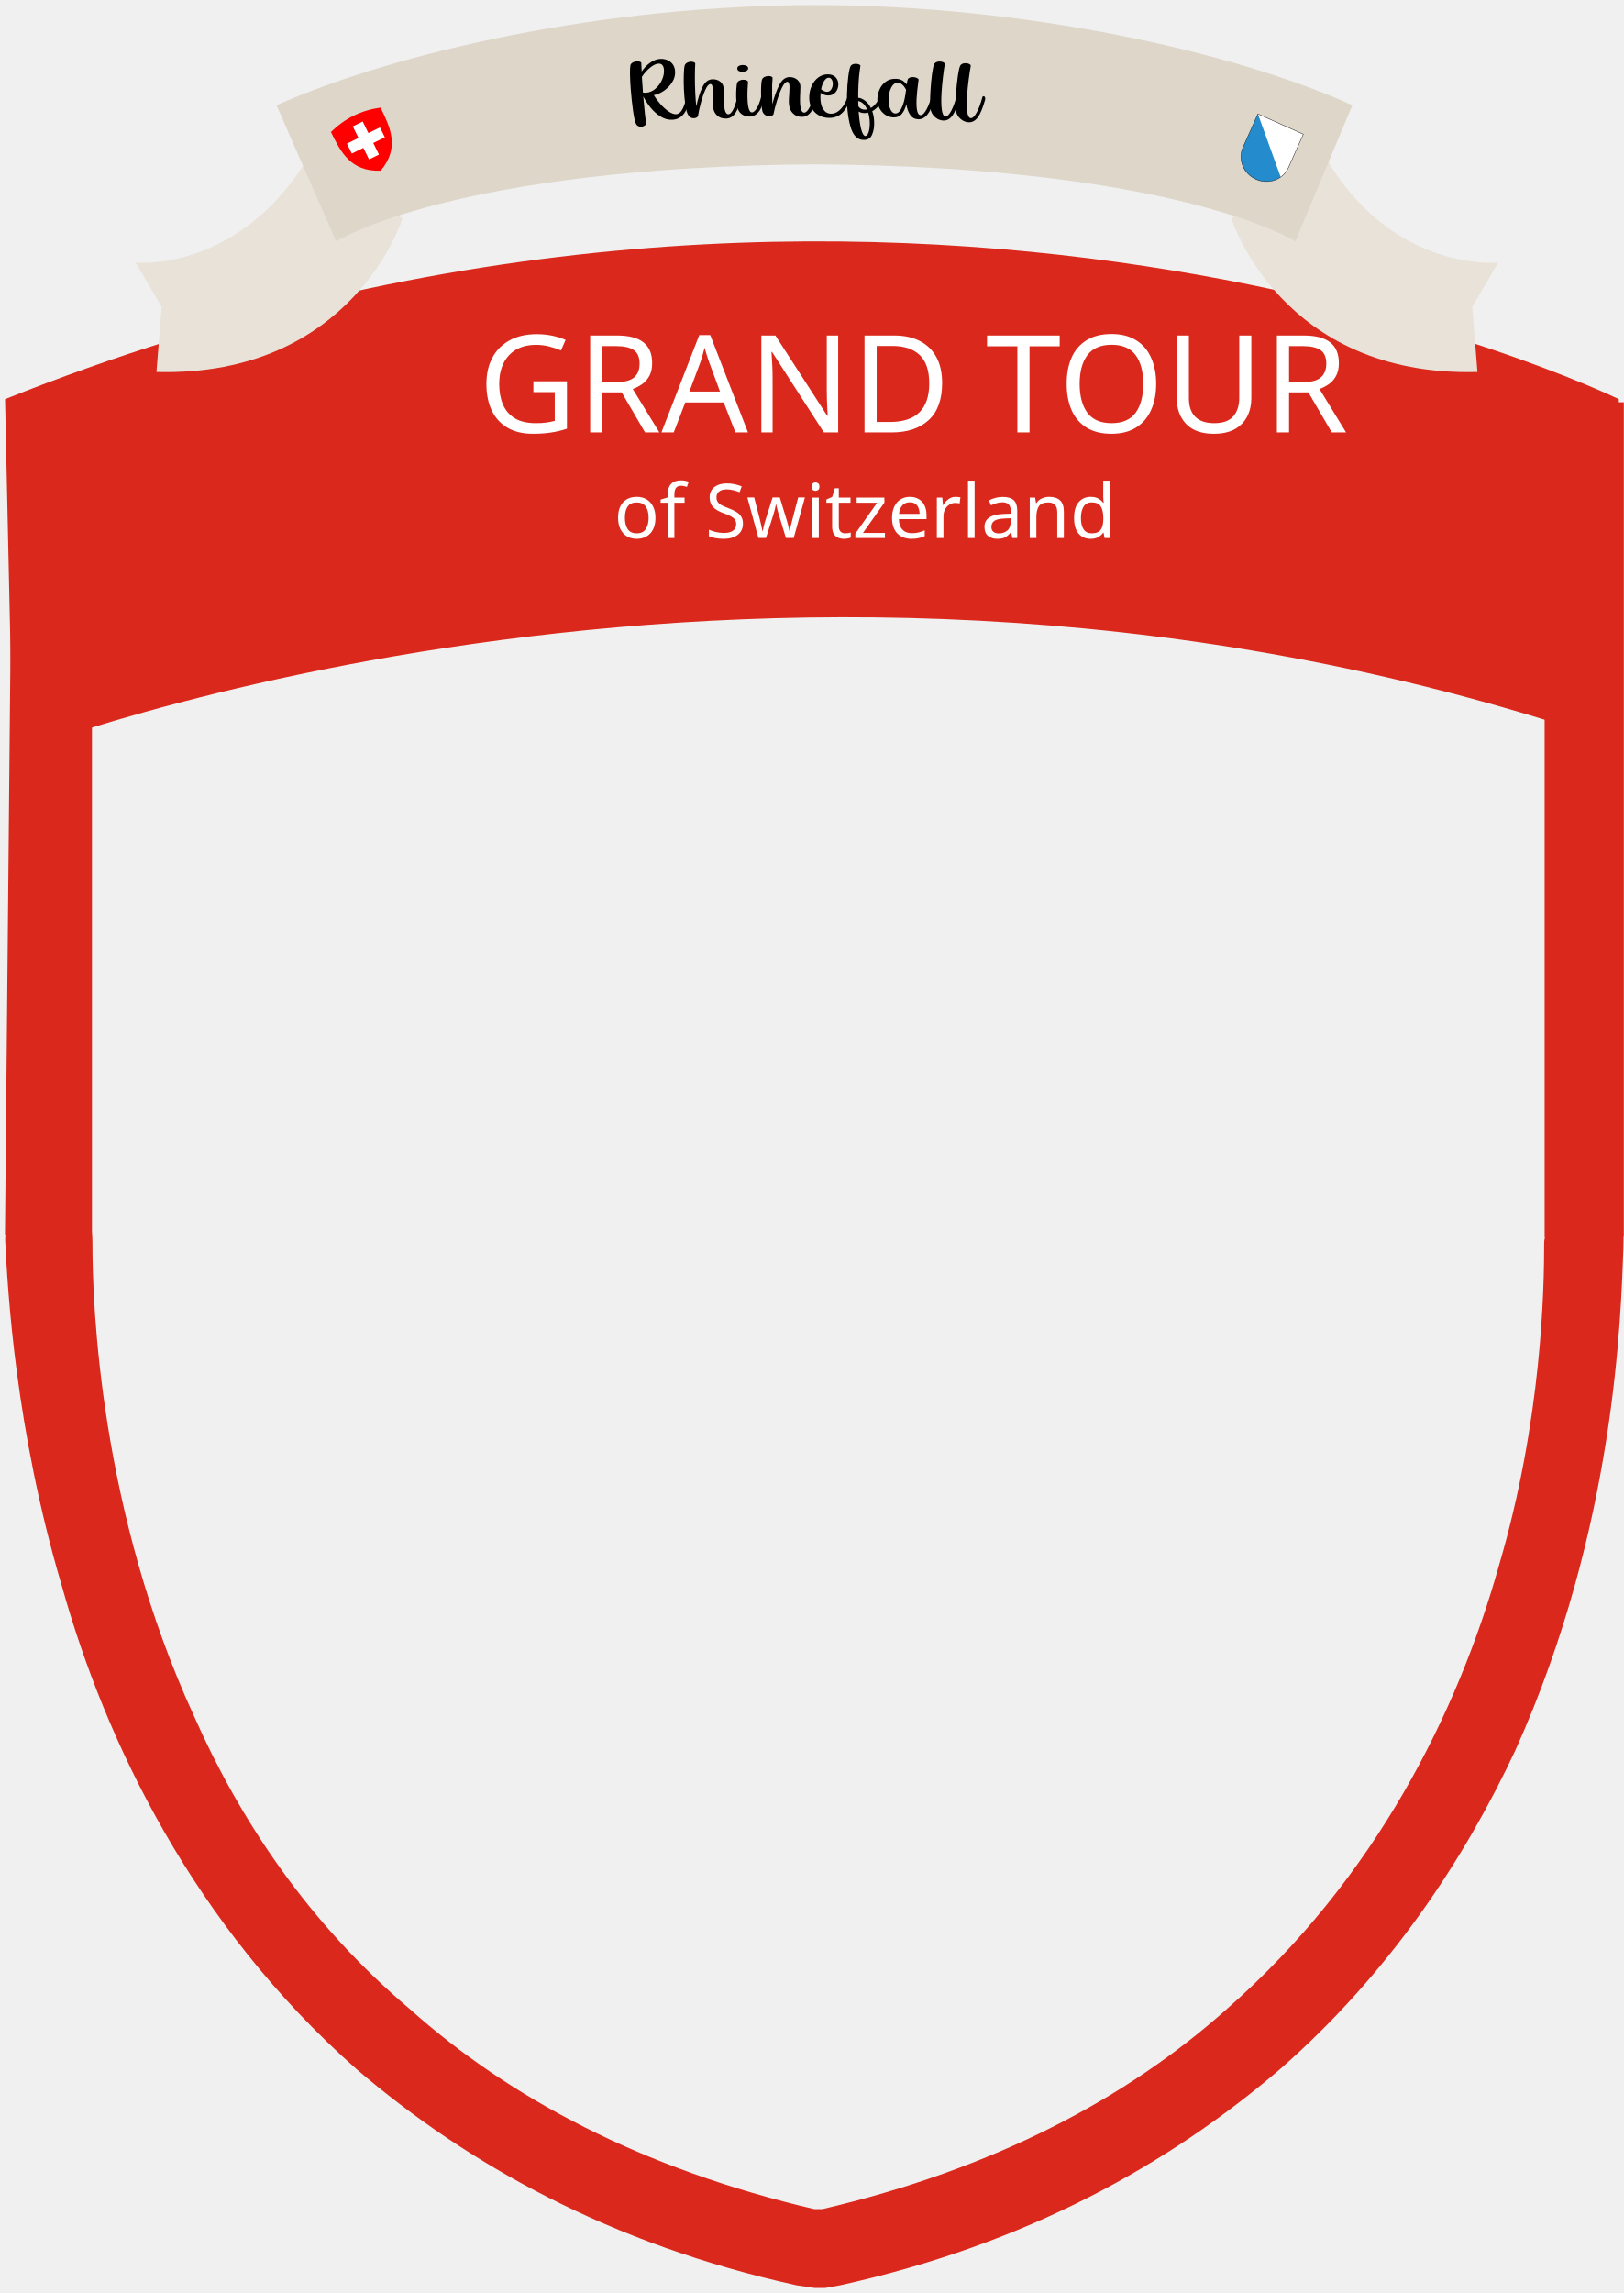
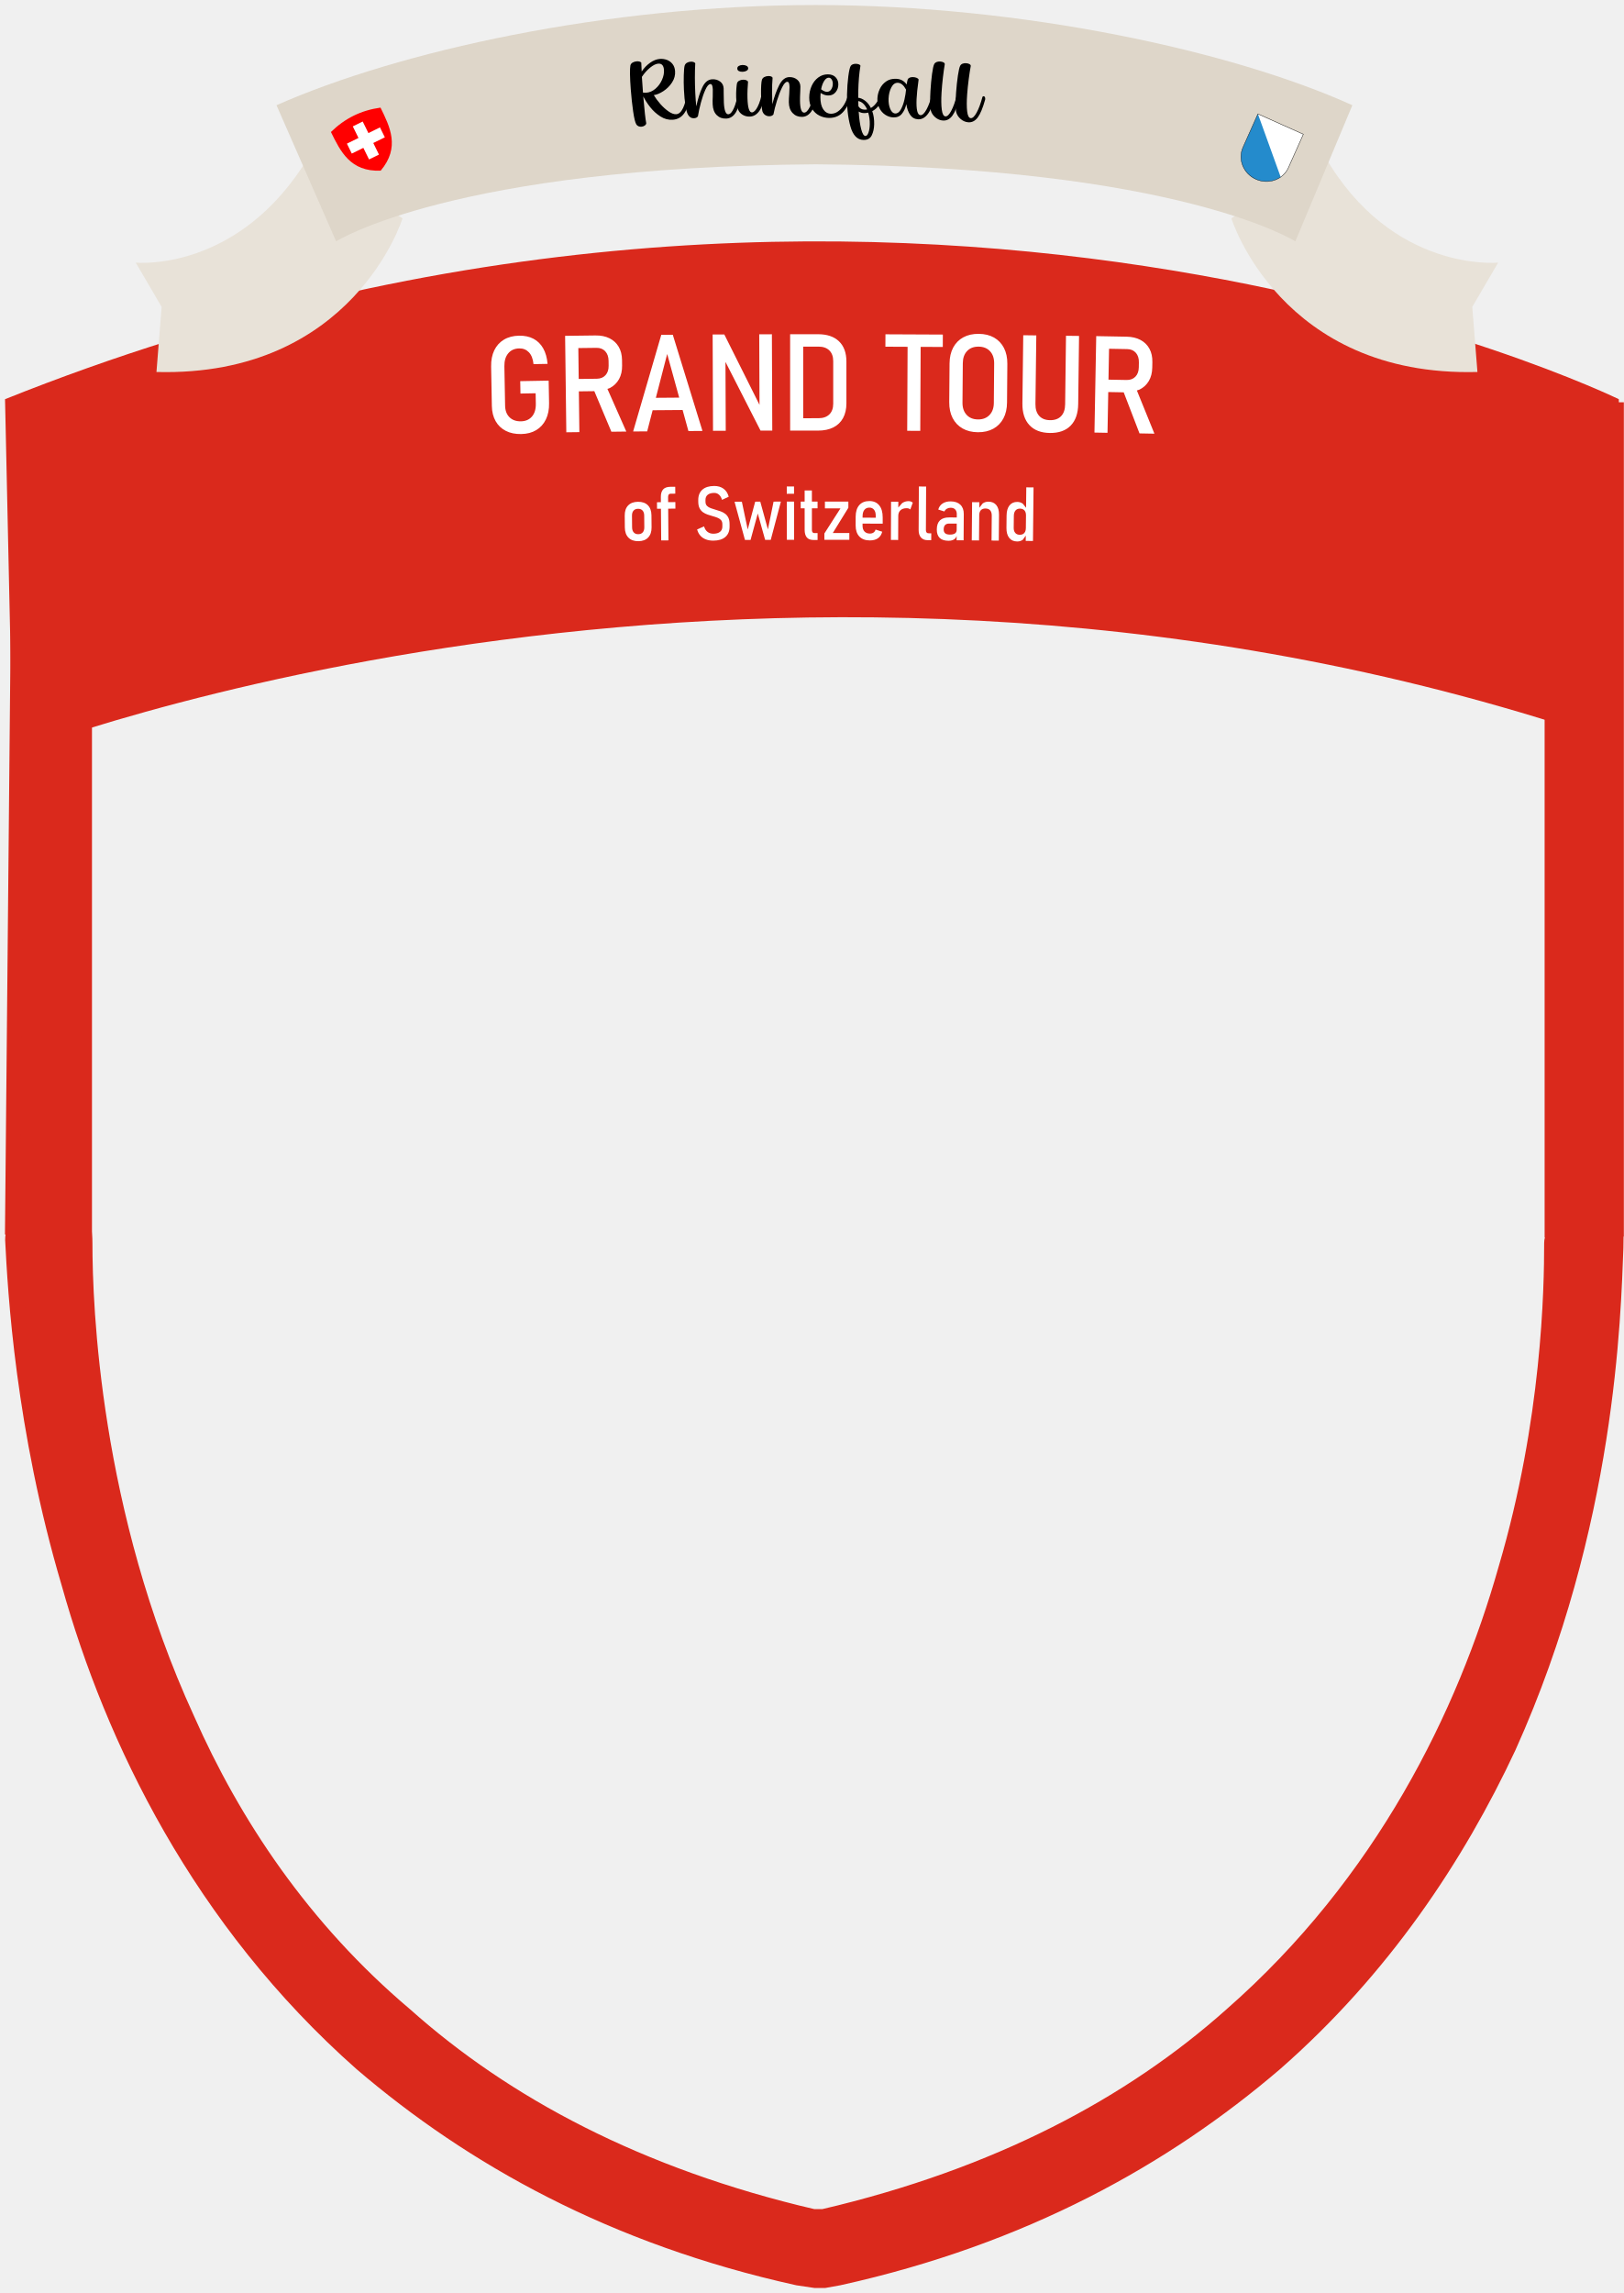
<svg xmlns="http://www.w3.org/2000/svg" width="323" height="456" overflow="hidden">
  <defs>
    <clipPath id="clip0">
      <path d="M313.372 170.412 323.301 165.531 328.708 176.528 318.779 181.409Z" fill-rule="evenodd" clip-rule="evenodd" />
    </clipPath>
    <clipPath id="clip1">
      <path d="M313.372 170.412 323.301 165.531 328.708 176.528 318.779 181.409Z" fill-rule="evenodd" clip-rule="evenodd" />
    </clipPath>
    <clipPath id="clip2">
      <path d="M313.372 170.412 323.301 165.531 328.708 176.528 318.779 181.409Z" fill-rule="evenodd" clip-rule="evenodd" />
    </clipPath>
    <clipPath id="clip3">
      <path d="M498.191 167.604 507.301 171.679 502.364 182.719 493.253 178.645Z" fill-rule="evenodd" clip-rule="evenodd" />
    </clipPath>
    <clipPath id="clip4">
      <path d="M498.191 167.604 507.301 171.679 502.364 182.719 493.253 178.645Z" fill-rule="evenodd" clip-rule="evenodd" />
    </clipPath>
    <clipPath id="clip5">
      <path d="M498.191 167.604 507.301 171.679 502.364 182.719 493.253 178.645Z" fill-rule="evenodd" clip-rule="evenodd" />
    </clipPath>
  </defs>
  <g transform="translate(-248 -145)">
    <path d="M250.543 295C250.543 295 403.327 235.053 570 292.968L570 224.385C570 224.385 425.447 153.769 249 224.385L250.543 295Z" fill="#DA291C" fill-rule="evenodd" />
    <path d="M275 197.229C275 197.229 295.608 199.3 309.519 176L328.067 188.427C328.067 188.427 318.278 220.011 279.122 218.975L280.152 206.031ZM546 197.229C546 197.229 524.876 199.3 511.481 176L492.933 188.427C492.933 188.427 502.722 220.011 541.878 218.975L540.848 206.031Z" fill="#E8E2D8" fill-rule="evenodd" />
    <path d="M303 165.924 314.86 193C314.86 193 338.065 178.185 410.258 177.674 482.451 178.185 505.655 193 505.655 193L517 165.924C493.28 155.196 451.511 146 410.258 146 368.489 146 327.236 155.196 303 165.924Z" fill="#DED6C9" fill-rule="evenodd" />
    <path d="M569.5 226.5 569.5 389.409 563.375 389.409 569.5 388.901C569.5 388.901 569.41 390.623 569.41 393.161 568.899 406.356 567.969 448.279 548.064 492.432 537.856 514.254 523.054 536.585 501.618 555.362 479.671 574.14 451.599 589.872 414.851 597.992L412.028 598.5 410.109 598.5 406.685 597.992C369.936 589.872 341.865 574.14 319.918 555.362 287.763 526.942 270.41 490.909 261.733 459.952 252.546 428.994 251.034 401.715 250.524 391.565 250.524 389.027 252.035 388.901 252.035 388.901L258.16 389.409 250.5 389.076 252.035 226.5 264.795 226.5 264.795 389.916C264.795 390.424 264.886 390.84 264.886 392.363 264.886 404.543 266.326 445.742 285.211 486.849 294.398 507.657 308.179 528.465 328.594 545.72 348.5 563.482 375.04 577.692 409.747 585.812L408.216 588.511 408.216 585.812 413.32 585.812 411.517 587.714 411.789 585.812C446.495 577.692 473.036 563.482 492.941 545.72 523.054 519.33 539.387 485.834 547.553 456.907 556.23 427.471 556.65 401.298 556.65 392.163 556.65 391.148 557.251 390.931 556.74 390.424L556.74 226.5 569.5 226.5Z" stroke="#DA291C" stroke-width="3" stroke-miterlimit="8" fill="#DA291C" fill-rule="evenodd" />
-     <text fill="#FFFFFF" font-family="Bahnschrift SemiCondensed,Bahnschrift SemiCondensed_MSFontService,sans-serif" font-weight="400" font-stretch="semi-condensed" font-size="27" transform="translate(343.112 231)">GRAND TOUR</text>
-     <text fill="#FFFFFF" font-family="Bahnschrift SemiCondensed,Bahnschrift SemiCondensed_MSFontService,sans-serif" font-weight="400" font-stretch="semi-condensed" font-size="15" transform="translate(359.612 252)" />
-     <text fill="#FFFFFF" font-family="Bahnschrift SemiCondensed,Bahnschrift SemiCondensed_MSFontService,sans-serif" font-weight="400" font-stretch="semi-condensed" font-size="15" transform="translate(370.112 252)">of Switzerland</text>
    <path d="M378.927 157.657C378.46 157.692 377.921 157.958 377.311 158.455 376.701 158.953 376.156 159.562 375.678 160.285L375.885 163.279 375.895 163.412C376.152 163.443 376.368 163.452 376.545 163.439 377.215 163.388 377.829 163.119 378.39 162.632 378.95 162.145 379.382 161.557 379.685 160.867 379.988 160.177 380.116 159.516 380.068 158.885 380.002 158.013 379.622 157.604 378.927 157.657ZM379.256 156.717C379.724 156.682 380.179 156.742 380.623 156.899 381.067 157.056 381.443 157.323 381.751 157.7 382.059 158.077 382.235 158.556 382.279 159.137 382.339 159.932 382.142 160.681 381.687 161.382 381.232 162.084 380.659 162.661 379.969 163.113 379.28 163.565 378.639 163.833 378.049 163.916 378.384 164.487 378.819 165.077 379.354 165.684 379.889 166.292 380.442 166.79 381.011 167.178 381.58 167.567 382.08 167.745 382.509 167.713 383.052 167.672 383.507 167.259 383.873 166.476 384.239 165.692 384.477 164.769 384.587 163.706 384.621 163.64 384.675 163.604 384.751 163.599 384.852 163.591 384.95 163.634 385.046 163.729 385.143 163.823 385.196 163.94 385.206 164.079 384.863 167.09 383.744 168.667 381.849 168.811 380.978 168.877 380.151 168.66 379.37 168.16 378.589 167.66 377.911 167.045 377.335 166.314 376.758 165.582 376.298 164.868 375.953 164.17 376.192 166.997 376.391 168.78 376.548 169.517 376.524 169.697 376.418 169.851 376.231 169.979 376.044 170.108 375.83 170.181 375.59 170.199 375.375 170.216 375.176 170.183 374.992 170.102 374.808 170.021 374.665 169.895 374.563 169.725 374.346 169.373 374.139 168.521 373.941 167.171 373.744 165.82 373.583 164.324 373.458 162.682 373.375 161.583 373.327 160.612 373.314 159.768 373.301 158.924 373.326 158.341 373.391 158.019 373.448 157.773 373.596 157.581 373.833 157.442 374.07 157.304 374.34 157.223 374.644 157.2 374.858 157.184 375.05 157.201 375.219 157.251 375.388 157.302 375.501 157.37 375.558 157.454L375.635 159.221C376.115 158.511 376.677 157.929 377.322 157.473 377.967 157.018 378.612 156.766 379.256 156.717Z" fill-rule="evenodd" />
    <text fill="#000000" fill-opacity="0" font-family="Arial,Arial_MSFontService,sans-serif" font-size="13.496" x="373.31" y="168.516">R</text>
    <path d="M385.404 157.265C385.606 157.255 385.788 157.277 385.949 157.333 386.11 157.388 386.225 157.472 386.294 157.582 386.194 159.414 386.196 161.404 386.301 163.555 386.349 164.529 386.416 165.395 386.504 166.151 386.812 164.665 387.21 163.406 387.698 162.374 388.187 161.342 388.842 160.806 389.665 160.766 390.272 160.736 390.796 160.885 391.237 161.212 391.678 161.539 391.912 161.994 391.941 162.576L391.948 163.507C391.968 164.686 391.98 165.313 391.983 165.389 392.061 166.97 392.359 167.748 392.877 167.723 393.257 167.704 393.624 167.3 393.978 166.509 394.333 165.718 394.622 164.626 394.845 163.233 394.893 163.167 394.955 163.132 395.031 163.128 395.119 163.124 395.21 163.17 395.304 163.267 395.397 163.364 395.447 163.482 395.454 163.621 395.208 165.333 394.844 166.577 394.362 167.356 393.88 168.134 393.254 168.542 392.482 168.579 391.71 168.617 391.074 168.391 390.575 167.902 390.075 167.413 389.803 166.707 389.758 165.783 389.735 165.315 389.74 164.776 389.774 164.165 389.791 163.48 389.794 163.01 389.781 162.757 389.764 162.416 389.72 162.155 389.648 161.974 389.576 161.794 389.457 161.708 389.293 161.716 388.976 161.731 388.652 162.099 388.319 162.819 387.987 163.539 387.687 164.401 387.419 165.403 387.151 166.405 386.954 167.309 386.828 168.114 386.676 168.362 386.409 168.496 386.03 168.514 385.536 168.538 385.145 168.304 384.854 167.811 384.646 167.453 384.473 166.834 384.335 165.953 384.197 165.072 384.098 164.024 384.039 162.81 383.993 161.874 383.984 160.917 384.013 159.939 384.041 158.961 384.099 158.33 384.186 158.047 384.263 157.802 384.416 157.614 384.644 157.482 384.872 157.351 385.125 157.278 385.404 157.265Z" fill-rule="evenodd" />
    <text fill="#000000" fill-opacity="0" font-family="Arial,Arial_MSFontService,sans-serif" font-size="11.321" x="383.996" y="167.168">h</text>
    <path d="M395.807 160.85C396.06 160.842 396.283 160.88 396.476 160.962 396.668 161.045 396.773 161.156 396.79 161.295 396.752 161.702 396.72 162.206 396.694 162.809 396.668 163.412 396.663 163.985 396.68 164.53 396.738 166.429 397.032 167.37 397.564 167.354 397.944 167.343 398.328 166.957 398.717 166.198 399.106 165.438 399.407 164.415 399.621 163.129 399.656 163.026 399.731 162.973 399.845 162.97 399.933 162.967 400.02 163.015 400.106 163.114 400.191 163.213 400.23 163.351 400.223 163.528 399.944 165.184 399.546 166.369 399.029 167.081 398.512 167.794 397.887 168.162 397.152 168.184 396.62 168.2 396.138 168.079 395.706 167.82 395.273 167.56 394.968 167.199 394.789 166.736 394.582 166.184 394.463 165.389 394.431 164.351 394.414 163.782 394.425 163.227 394.466 162.687 394.507 162.147 394.549 161.775 394.594 161.571 394.663 161.341 394.812 161.165 395.043 161.044 395.274 160.923 395.529 160.858 395.807 160.85ZM395.68 157.926C395.984 157.917 396.248 157.969 396.474 158.083 396.699 158.196 396.815 158.361 396.821 158.576 396.827 158.778 396.722 158.943 396.504 159.07 396.286 159.197 396.025 159.265 395.721 159.275 395.43 159.284 395.181 159.237 394.975 159.136 394.77 159.034 394.663 158.87 394.656 158.642 394.649 158.414 394.745 158.24 394.944 158.12 395.144 158 395.389 157.935 395.68 157.926Z" fill-rule="evenodd" />
    <text fill="#000000" fill-opacity="0" font-family="Arial,Arial_MSFontService,sans-serif" font-size="10.26" x="394.423" y="166.903">i</text>
    <path d="M400.852 160.119C401.055 160.116 401.236 160.146 401.395 160.207 401.554 160.268 401.647 160.356 401.674 160.469 401.596 161.319 401.565 162.358 401.581 163.587L401.627 165.734C402.001 164.247 402.456 162.977 402.994 161.925 403.531 160.873 404.205 160.342 405.016 160.332 405.624 160.324 406.139 160.491 406.562 160.834 406.984 161.177 407.199 161.64 407.207 162.223L407.18 163.154C407.14 163.94 407.123 164.567 407.129 165.036 407.149 166.619 407.425 167.407 407.957 167.4 408.337 167.395 408.718 167.004 409.101 166.227 409.484 165.449 409.812 164.368 410.086 162.984 410.123 162.92 410.179 162.887 410.255 162.886 410.357 162.885 410.452 162.931 410.542 163.025 410.632 163.119 410.678 163.242 410.68 163.394 410.36 165.096 409.945 166.327 409.435 167.087 408.926 167.847 408.291 168.232 407.531 168.242 406.771 168.252 406.147 167.997 405.659 167.477 405.171 166.958 404.921 166.249 404.909 165.349 404.903 164.881 404.928 164.342 404.984 163.733 405.026 163.049 405.045 162.58 405.042 162.326 405.037 161.984 405.002 161.722 404.937 161.539 404.871 161.356 404.756 161.266 404.591 161.268 404.274 161.272 403.934 161.641 403.57 162.374 403.205 163.107 402.865 163.985 402.549 165.009 402.233 166.033 401.997 166.951 401.843 167.764 401.656 167.994 401.385 168.112 401.031 168.116 400.727 168.12 400.45 168.038 400.201 167.87 399.952 167.703 399.768 167.455 399.65 167.127 399.583 166.887 399.524 166.426 399.471 165.742 399.417 165.059 399.386 164.369 399.378 163.672 399.369 163.026 399.381 162.45 399.412 161.943 399.444 161.436 399.49 161.087 399.551 160.896 399.624 160.641 399.786 160.449 400.037 160.319 400.289 160.19 400.561 160.123 400.852 160.119Z" fill-rule="evenodd" />
    <text fill="#000000" fill-opacity="0" font-family="Arial,Arial_MSFontService,sans-serif" font-size="8.123" x="399.375" y="167.227">n</text>
    <path d="M412.843 160.451C412.514 160.449 412.212 160.663 411.937 161.092 411.662 161.521 411.459 162.077 411.328 162.76 411.77 163.092 412.155 163.259 412.484 163.261 412.839 163.263 413.122 163.103 413.333 162.782 413.544 162.46 413.65 162.09 413.653 161.672 413.655 161.33 413.581 161.042 413.43 160.806 413.28 160.571 413.084 160.453 412.843 160.451ZM412.676 159.785C413.335 159.789 413.847 159.982 414.212 160.365 414.577 160.747 414.758 161.223 414.754 161.793 414.751 162.376 414.574 162.884 414.223 163.319 413.872 163.754 413.411 163.976 412.841 163.985 412.334 164.02 411.797 163.852 411.229 163.482 411.202 163.836 411.187 164.108 411.186 164.298 411.18 165.362 411.371 166.18 411.76 166.753 412.149 167.325 412.667 167.613 413.313 167.617 414.098 167.622 414.823 167.215 415.486 166.395 416.15 165.576 416.619 164.464 416.894 163.06 416.945 163.022 417.002 163.004 417.065 163.004 417.179 163.005 417.277 163.05 417.359 163.139 417.44 163.228 417.481 163.342 417.48 163.481 417.167 164.924 416.638 166.114 415.891 167.053 415.144 167.993 414.15 168.458 412.909 168.451 412.225 168.447 411.58 168.291 410.974 167.983 410.368 167.675 409.88 167.216 409.51 166.606 409.14 165.996 408.957 165.26 408.962 164.399 408.967 163.563 409.127 162.794 409.442 162.093 409.756 161.392 410.197 160.831 410.763 160.41 411.329 159.989 411.967 159.781 412.676 159.785Z" fill-rule="evenodd" />
    <text fill="#000000" fill-opacity="0" font-family="Arial,Arial_MSFontService,sans-serif" font-size="8.666" x="408.962" y="167.368">e</text>
    <path d="M418.801 167.184C418.897 168.617 419.062 169.783 419.296 170.682 419.53 171.58 419.812 172.033 420.141 172.04 420.382 172.045 420.583 171.824 420.744 171.378 420.906 170.932 420.994 170.386 421.008 169.74 421.026 168.917 420.922 168.135 420.697 167.396 420.43 167.466 420.163 167.498 419.897 167.492 419.479 167.483 419.114 167.38 418.801 167.184ZM418.714 165.091 418.748 166.137C419.017 166.574 419.431 166.798 419.988 166.81 420.152 166.814 420.317 166.798 420.483 166.764 420.048 165.792 419.458 165.234 418.714 165.091ZM418.246 157.689C418.474 157.693 418.679 157.733 418.861 157.806 419.043 157.88 419.139 157.974 419.15 158.088 418.903 159.527 418.758 161.247 418.715 163.248 418.704 163.78 418.702 164.179 418.708 164.445 419.138 164.48 419.587 164.67 420.055 165.016 420.523 165.362 420.914 165.848 421.23 166.476 421.718 166.195 422.145 165.764 422.512 165.183 422.88 164.602 423.135 163.945 423.277 163.213 423.316 163.151 423.374 163.12 423.45 163.122 423.551 163.124 423.645 163.177 423.732 163.28 423.818 163.383 423.86 163.505 423.857 163.644 423.661 164.514 423.354 165.239 422.936 165.819 422.518 166.399 422.04 166.829 421.502 167.109 421.776 167.888 421.903 168.758 421.882 169.721 421.864 170.557 421.703 171.288 421.398 171.915 421.093 172.542 420.542 172.847 419.744 172.829 418.516 172.803 417.651 171.901 417.151 170.122 416.651 168.344 416.427 166.233 416.48 163.789 416.509 162.472 416.595 161.267 416.739 160.174 416.883 159.081 417.04 158.397 417.21 158.122 417.302 157.972 417.444 157.861 417.636 157.789 417.827 157.718 418.031 157.684 418.246 157.689Z" fill-rule="evenodd" />
    <text fill="#000000" fill-opacity="0" font-family="Arial,Arial_MSFontService,sans-serif" font-size="15.142" x="416.473" y="170.937">f</text>
    <path d="M426.607 161.464C426.063 161.442 425.626 161.747 425.295 162.38 424.965 163.013 424.783 163.754 424.748 164.602 424.716 165.387 424.824 166.072 425.073 166.659 425.321 167.246 425.654 167.548 426.072 167.566 426.515 167.584 426.891 167.311 427.199 166.746 427.507 166.182 427.743 165.53 427.907 164.788 428.07 164.047 428.176 163.392 428.225 162.824 427.754 161.942 427.214 161.489 426.607 161.464ZM429.62 160.333C429.885 160.344 430.121 160.391 430.327 160.476 430.533 160.56 430.664 160.673 430.722 160.815 430.488 162.504 430.352 163.805 430.315 164.716 430.229 166.817 430.49 167.88 431.097 167.904 431.477 167.92 431.879 167.537 432.304 166.756 432.729 165.975 433.102 164.931 433.421 163.626 433.449 163.564 433.514 163.535 433.615 163.539 433.716 163.543 433.806 163.594 433.884 163.692 433.963 163.791 433.999 163.916 433.993 164.068 433.595 165.725 433.118 166.922 432.562 167.66 432.006 168.398 431.367 168.752 430.645 168.723 429.962 168.695 429.429 168.403 429.046 167.849 428.663 167.294 428.407 166.584 428.277 165.716 428.093 166.507 427.794 167.151 427.381 167.648 426.967 168.144 426.4 168.378 425.679 168.348 425.122 168.325 424.593 168.152 424.093 167.827 423.593 167.502 423.199 167.055 422.912 166.485 422.625 165.916 422.495 165.283 422.524 164.587 422.549 163.967 422.701 163.349 422.98 162.733 423.259 162.116 423.676 161.611 424.231 161.215 424.786 160.819 425.462 160.638 426.259 160.67 427.145 160.707 427.84 161.084 428.343 161.802 428.427 161.285 428.498 160.952 428.555 160.802 428.638 160.628 428.776 160.504 428.969 160.43 429.162 160.355 429.379 160.323 429.62 160.333Z" fill-rule="evenodd" />
    <text fill="#000000" fill-opacity="0" font-family="Arial,Arial_MSFontService,sans-serif" font-size="8.393" x="422.52" y="167.675">a</text>
    <path d="M435.006 157.232C435.259 157.247 435.475 157.301 435.653 157.394 435.832 157.487 435.923 157.61 435.926 157.762 435.811 158.415 435.69 159.274 435.563 160.339 435.436 161.404 435.343 162.429 435.284 163.415 435.201 164.793 435.217 165.921 435.329 166.796 435.442 167.672 435.688 168.122 436.067 168.144 436.434 168.166 436.821 167.787 437.23 167.005 437.638 166.224 438 165.208 438.316 163.958 438.333 163.883 438.368 163.828 438.421 163.793 438.474 163.758 438.525 163.742 438.576 163.745 438.677 163.751 438.759 163.813 438.822 163.931 438.885 164.049 438.904 164.209 438.879 164.41 438.435 166.097 437.958 167.29 437.447 167.989 436.936 168.688 436.313 169.016 435.58 168.972 435.023 168.939 434.513 168.727 434.047 168.338 433.582 167.948 433.277 167.476 433.133 166.922 433.063 166.601 433.024 166.091 433.015 165.392 433.006 164.694 433.026 163.927 433.076 163.093 433.149 161.879 433.254 160.753 433.392 159.714 433.53 158.676 433.678 158.015 433.834 157.733 433.934 157.548 434.091 157.415 434.305 157.333 434.52 157.25 434.753 157.217 435.006 157.232Z" fill-rule="evenodd" />
    <text fill="#000000" fill-opacity="0" font-family="Arial,Arial_MSFontService,sans-serif" font-size="11.748" x="433.013" y="167.507">l</text>
    <path d="M440.183 157.57C440.436 157.588 440.65 157.645 440.828 157.741 441.005 157.836 441.094 157.96 441.096 158.113 440.972 158.764 440.839 159.621 440.698 160.684 440.557 161.747 440.45 162.771 440.378 163.756 440.277 165.133 440.277 166.261 440.378 167.138 440.479 168.015 440.719 168.468 441.098 168.496 441.464 168.522 441.857 168.148 442.275 167.372 442.694 166.596 443.07 165.585 443.402 164.34 443.42 164.265 443.456 164.21 443.509 164.176 443.563 164.142 443.615 164.127 443.665 164.13 443.766 164.138 443.847 164.201 443.909 164.32 443.97 164.438 443.987 164.598 443.959 164.8 443.493 166.48 443 167.666 442.479 168.359 441.959 169.051 441.332 169.37 440.599 169.316 440.044 169.276 439.536 169.058 439.076 168.662 438.616 168.266 438.317 167.79 438.18 167.234 438.115 166.912 438.082 166.402 438.082 165.703 438.083 165.004 438.113 164.238 438.175 163.405 438.263 162.192 438.384 161.067 438.536 160.03 438.688 158.994 438.844 158.335 439.004 158.055 439.107 157.872 439.265 157.741 439.481 157.661 439.696 157.582 439.93 157.551 440.183 157.57Z" fill-rule="evenodd" />
    <text fill="#000000" fill-opacity="0" font-family="Arial,Arial_MSFontService,sans-serif" font-size="11.758" x="438.082" y="167.852">l</text>
    <g clip-path="url(#clip0)">
      <g clip-path="url(#clip1)">
        <g clip-path="url(#clip2)">
          <path d="M318.353 168.005C319.997 167.196 321.778 166.668 323.688 166.402 325.58 170.248 327.617 174.309 323.727 178.936 317.688 179.19 315.717 175.098 313.826 171.251 315.203 169.9 316.709 168.813 318.353 168.005Z" fill="#FF0000" />
          <path d="M317.005 173.566 319.306 172.435 318.175 170.133 320.147 169.163 321.279 171.465 323.58 170.333 324.55 172.306 322.249 173.437 323.38 175.739 321.408 176.708 320.276 174.407 317.975 175.539Z" fill="#FFFFFF" />
        </g>
      </g>
    </g>
+     <path d="M351.235 211.757C352.342 211.736 353.299 211.939 354.107 212.363 354.915 212.788 355.559 213.422 356.041 214.266 356.522 215.11 356.814 216.142 356.915 217.362L354.121 217.413C354.013 216.369 353.707 215.584 353.2 215.057 352.694 214.53 352.054 214.273 351.281 214.288 350.35 214.305 349.619 214.632 349.09 215.27 348.561 215.909 348.307 216.768 348.327 217.849L348.47 225.679C348.488 226.654 348.779 227.42 349.343 227.977 349.907 228.534 350.668 228.803 351.626 228.786 352.549 228.769 353.277 228.452 353.811 227.836 354.344 227.219 354.601 226.362 354.581 225.264L354.543 223.207 351.525 223.263 351.479 220.798 357.134 220.694 357.216 225.176C357.239 226.415 357.028 227.491 356.583 228.405 356.139 229.318 355.501 230.027 354.671 230.53 353.841 231.033 352.841 231.295 351.672 231.316 350.495 231.338 349.471 231.126 348.602 230.68 347.732 230.235 347.059 229.59 346.582 228.746 346.105 227.902 345.855 226.896 345.834 225.727L345.69 217.897C345.668 216.65 345.876 215.571 346.317 214.662 346.757 213.753 347.397 213.047 348.236 212.543 349.075 212.04 350.075 211.778 351.235 211.757Z" fill="#FFFFFF" fill-rule="evenodd" />
+     <text fill="#000000" fill-opacity="0" font-family="Arial,Arial_MSFontService,sans-serif" font-size="19.563" x="345.689" y="228.873">G</text>
+     <path d="M363.035 214.219 363.111 220.362 366.723 220.318C367.453 220.308 368.028 220.071 368.448 219.604 368.869 219.137 369.074 218.513 369.064 217.731L369.052 216.755C369.042 215.955 368.821 215.323 368.389 214.858 367.957 214.393 367.376 214.165 366.647 214.174ZM360.407 211.786 361.581 211.772 363.004 211.754 366.458 211.711C367.53 211.698 368.458 211.886 369.241 212.277 370.023 212.667 370.63 213.228 371.061 213.961 371.492 214.694 371.714 215.571 371.727 216.59L371.741 217.71C371.754 218.739 371.554 219.629 371.141 220.381 370.729 221.133 370.136 221.719 369.363 222.137L368.823 222.339 372.576 230.819 369.61 230.856 366.217 222.789 363.142 222.828 363.243 230.935 360.646 230.967Z" fill="#FFFFFF" fill-rule="evenodd" />
+     <text fill="#000000" fill-opacity="0" font-family="Arial,Arial_MSFontService,sans-serif" font-size="19.256" x="360.407" y="228.56">R</text>
+     <path d="M380.71 215.392 378.456 224.112 383.101 224.075ZM379.533 211.592 381.826 211.573 387.726 230.696 384.931 230.718 383.779 226.535 377.817 226.582 376.731 230.783 373.936 230.805Z" fill="#FFFFFF" fill-rule="evenodd" />
+     <text fill="#000000" fill-opacity="0" font-family="Arial,Arial_MSFontService,sans-serif" font-size="19.232" x="373.936" y="228.401">A</text>
+     <path d="M389.752 211.518 392.072 211.509 399.075 225.515 399.02 211.482 401.538 211.472 401.613 230.628 399.279 230.637 392.305 216.971 392.358 230.664 389.827 230.674Z" fill="#FFFFFF" fill-rule="evenodd" />
+     <text fill="#000000" fill-opacity="0" font-family="Arial,Arial_MSFontService,sans-serif" font-size="19.202" x="389.752" y="228.273">N</text>
+     <path d="M407.762 213.931 407.764 228.169 410.797 228.168C411.728 228.168 412.451 227.915 412.965 227.41 413.479 226.905 413.736 226.195 413.736 225.281L413.735 216.817C413.735 215.903 413.477 215.193 412.963 214.688 412.449 214.183 411.726 213.93 410.794 213.93ZM405.164 211.466 406.878 211.466 407.762 211.465 410.715 211.465C412.516 211.465 413.907 211.937 414.888 212.881 415.868 213.826 416.358 215.164 416.358 216.896L416.36 225.188C416.36 226.339 416.138 227.322 415.694 228.135 415.251 228.948 414.607 229.567 413.763 229.994 412.92 230.42 411.9 230.634 410.705 230.634L407.765 230.634 406.882 230.634 405.168 230.635Z" fill="#FFFFFF" fill-rule="evenodd" />
+     <text fill="#000000" fill-opacity="0" font-family="Arial,Arial_MSFontService,sans-serif" font-size="19.17" x="405.164" y="228.239">D</text>
+     <path d="M424.125 211.481 435.542 211.534 435.531 213.999 431.127 213.979 431.05 230.682 428.453 230.67 428.53 213.967 424.114 213.946Z" fill="#FFFFFF" fill-rule="evenodd" />
+     <text fill="#000000" fill-opacity="0" font-family="Arial,Arial_MSFontService,sans-serif" font-size="19.201" x="424.114" y="228.282">T</text>
+     <path d="M442.65 213.935C441.692 213.928 440.932 214.218 440.369 214.807 439.806 215.396 439.521 216.2 439.512 217.219L439.449 225.076C439.441 226.087 439.713 226.894 440.267 227.496 440.82 228.098 441.576 228.403 442.534 228.411 443.492 228.418 444.254 228.126 444.822 227.532 445.389 226.939 445.677 226.137 445.685 225.127L445.748 217.27C445.756 216.25 445.482 215.441 444.924 214.844 444.366 214.246 443.608 213.943 442.65 213.935ZM442.671 211.391C443.857 211.401 444.877 211.648 445.73 212.134 446.583 212.62 447.239 213.309 447.698 214.2 448.156 215.092 448.381 216.148 448.371 217.37L448.309 225.056C448.299 226.277 448.058 227.33 447.585 228.214 447.112 229.098 446.445 229.778 445.584 230.255 444.723 230.731 443.7 230.964 442.513 230.955 441.335 230.945 440.318 230.695 439.46 230.205 438.603 229.715 437.945 229.024 437.486 228.133 437.028 227.241 436.803 226.185 436.813 224.963L436.875 217.277C436.885 216.056 437.126 215.003 437.599 214.119 438.072 213.235 438.741 212.557 439.607 212.085 440.472 211.613 441.493 211.382 442.671 211.391Z" fill="#FFFFFF" fill-rule="evenodd" />
+     <text fill="#000000" fill-opacity="0" font-family="Arial,Arial_MSFontService,sans-serif" font-size="19.564" x="436.813" y="228.51">O</text>
+     <path d="M451.535 211.667 454.132 211.7 453.961 225.343C453.949 226.354 454.196 227.14 454.703 227.7 455.21 228.26 455.93 228.546 456.861 228.557 457.81 228.569 458.545 228.302 459.066 227.754 459.588 227.207 459.854 226.428 459.867 225.418L460.038 211.774 462.635 211.806 462.465 225.345C462.442 227.208 461.943 228.639 460.968 229.637 459.993 230.636 458.613 231.124 456.829 231.102 455.063 231.079 453.705 230.557 452.755 229.534 451.805 228.512 451.342 227.069 451.366 225.205Z" fill="#FFFFFF" fill-rule="evenodd" />
+     <text fill="#000000" fill-opacity="0" font-family="Arial,Arial_MSFontService,sans-serif" font-size="19.435" x="451.365" y="228.673">U</text>
+     <path d="M468.602 214.357 468.489 220.499 472.1 220.566C472.83 220.58 473.412 220.36 473.847 219.906 474.281 219.453 474.506 218.835 474.52 218.053L474.538 217.077C474.553 216.278 474.352 215.639 473.934 215.161 473.517 214.683 472.943 214.437 472.214 214.424ZM466.051 211.844 467.224 211.866 468.648 211.892 472.101 211.956C473.173 211.976 474.094 212.193 474.865 212.607 475.635 213.021 476.224 213.601 476.632 214.347 477.041 215.093 477.235 215.975 477.217 216.995L477.196 218.115C477.177 219.143 476.95 220.027 476.514 220.766 476.078 221.505 475.468 222.072 474.683 222.466L474.137 222.652 477.626 231.243 474.66 231.188 471.518 223.021 468.443 222.964 468.294 231.071 465.697 231.023Z" fill="#FFFFFF" fill-rule="evenodd" />
+     <text fill="#000000" fill-opacity="0" font-family="Arial,Arial_MSFontService,sans-serif" font-size="19.399" x="465.697" y="228.818">R</text>
+     <path d="M374.91 246.18C374.529 246.183 374.232 246.304 374.02 246.543 373.807 246.782 373.703 247.119 373.707 247.553L373.729 249.868C373.733 250.307 373.844 250.645 374.061 250.883 374.278 251.12 374.577 251.237 374.958 251.233 375.344 251.229 375.642 251.107 375.852 250.866 376.062 250.624 376.165 250.284 376.161 249.845L376.139 247.53C376.135 247.096 376.025 246.761 375.811 246.526 375.596 246.291 375.296 246.176 374.91 246.18ZM374.904 244.788C375.749 244.78 376.404 245.01 376.87 245.48 377.336 245.949 377.573 246.618 377.581 247.487L377.604 249.86C377.612 250.729 377.388 251.405 376.931 251.888 376.474 252.371 375.823 252.616 374.979 252.624 374.134 252.633 373.476 252.397 373.005 251.918 372.534 251.439 372.295 250.763 372.286 249.889L372.264 247.538C372.256 246.669 372.483 245.995 372.944 245.517 373.406 245.039 374.059 244.796 374.904 244.788Z" fill="#FFFFFF" fill-rule="evenodd" />
+     <text fill="#000000" fill-opacity="0" font-family="Arial,Arial_MSFontService,sans-serif" font-size="7.837" x="372.264" y="251.645">o</text>
+     <path d="M381.33 241.81 382.311 241.803 382.322 243.172 381.377 243.18C381.211 243.181 381.088 243.243 381.009 243.366 380.929 243.488 380.89 243.64 380.891 243.821L380.9 244.861 382.335 244.849 382.345 246.146 380.91 246.157 380.96 252.463 379.517 252.474 379.467 246.169 378.691 246.175 378.68 244.878 379.457 244.872 379.449 243.839C379.443 243.171 379.596 242.666 379.905 242.327 380.215 241.988 380.69 241.815 381.33 241.81Z" fill="#FFFFFF" fill-rule="evenodd" />
+     <text fill="#000000" fill-opacity="0" font-family="Arial,Arial_MSFontService,sans-serif" font-size="10.672" x="378.68" y="251.141">f</text>
+     <path d="M390.054 241.645C390.796 241.641 391.419 241.823 391.921 242.191 392.424 242.56 392.767 243.09 392.951 243.783L391.614 244.405C391.485 243.956 391.285 243.613 391.015 243.375 390.746 243.138 390.428 243.02 390.061 243.022 389.505 243.025 389.076 243.148 388.774 243.391 388.473 243.634 388.323 243.981 388.326 244.43L388.328 244.767C388.329 245.123 388.429 245.401 388.625 245.6 388.821 245.799 389.077 245.954 389.393 246.065 389.708 246.175 390.045 246.283 390.402 246.389 390.724 246.48 391.045 246.583 391.363 246.699 391.681 246.814 391.972 246.97 392.237 247.167 392.502 247.363 392.714 247.623 392.875 247.947 393.035 248.271 393.117 248.691 393.119 249.209L393.122 249.7C393.127 250.593 392.85 251.284 392.291 251.773 391.732 252.262 390.937 252.509 389.907 252.515 389.341 252.518 388.836 252.434 388.393 252.263 387.95 252.092 387.583 251.839 387.29 251.503 386.998 251.168 386.79 250.761 386.665 250.283L388.046 249.683C388.176 250.151 388.401 250.511 388.722 250.763 389.043 251.015 389.436 251.14 389.9 251.138 390.476 251.135 390.918 251.008 391.227 250.757 391.536 250.506 391.689 250.157 391.686 249.707L391.684 249.231C391.682 248.889 391.592 248.62 391.412 248.423 391.233 248.227 390.998 248.07 390.707 247.955 390.415 247.839 390.099 247.736 389.756 247.645 389.429 247.554 389.096 247.451 388.759 247.335 388.421 247.22 388.113 247.064 387.833 246.868 387.554 246.671 387.328 246.405 387.155 246.069 386.983 245.733 386.895 245.299 386.892 244.767L386.89 244.452C386.886 243.559 387.158 242.869 387.707 242.382 388.256 241.896 389.038 241.65 390.054 241.645Z" fill="#FFFFFF" fill-rule="evenodd" />
+     <text fill="#000000" fill-opacity="0" font-family="Arial,Arial_MSFontService,sans-serif" font-size="10.87" x="386.665" y="251.156">S</text>
+     <path d="M394.107 244.78 395.564 244.775 396.731 250.294 398.216 244.767 399.226 244.764 400.745 250.282 401.871 244.756 403.328 244.751 401.308 252.36 400.195 252.363 398.728 247.117 397.294 252.372 396.181 252.376Z" fill="#FFFFFF" fill-rule="evenodd" />
+     <text fill="#000000" fill-opacity="0" font-family="Arial,Arial_MSFontService,sans-serif" font-size="7.625" x="394.107" y="251.423">w</text>
+     <path d="M404.502 244.752 405.945 244.75 405.956 252.352 404.513 252.354ZM404.498 241.749 405.941 241.747 405.943 243.19 404.5 243.199Z" fill="#FFFFFF" fill-rule="evenodd" />
+     <text fill="#000000" fill-opacity="0" font-family="Arial,Arial_MSFontService,sans-serif" font-size="10.607" x="404.498" y="251.029">i</text>
+     <path d="M408.051 242.536 409.493 242.535 409.495 244.747 410.622 244.747 410.623 246.08 409.495 246.08 409.497 250.379C409.497 250.58 409.539 250.736 409.622 250.848 409.705 250.96 409.827 251.016 409.988 251.016L410.625 251.016 410.626 252.386 409.835 252.386C409.21 252.386 408.757 252.213 408.476 251.867 408.195 251.52 408.055 251.022 408.054 250.373L408.052 246.081 407.269 246.081 407.268 244.748 408.052 244.748Z" fill="#FFFFFF" fill-rule="evenodd" />
+     <text fill="#000000" fill-opacity="0" font-family="Arial,Arial_MSFontService,sans-serif" font-size="9.851" x="407.268" y="251.155">t</text>
+     <path d="M412.085 244.746 416.75 244.75 416.749 245.973 413.654 250.995 416.943 250.998 416.942 252.353 411.976 252.349 411.977 251.089 415.174 246.097 412.084 246.101Z" fill="#FFFFFF" fill-rule="evenodd" />
+     <text fill="#000000" fill-opacity="0" font-family="Arial,Arial_MSFontService,sans-serif" font-size="7.606" x="411.976" y="251.402">z</text>
+     <path d="M420.935 245.946C420.505 245.945 420.172 246.093 419.934 246.39 419.697 246.687 419.577 247.114 419.576 247.671L419.575 247.949 422.19 247.955 422.191 247.545C422.192 247.037 422.08 246.644 421.853 246.365 421.627 246.086 421.321 245.946 420.935 245.946ZM420.938 244.642C421.773 244.644 422.422 244.927 422.884 245.493 423.347 246.058 423.577 246.855 423.574 247.886L423.579 249.138 419.572 249.128 419.571 249.538C419.57 250.036 419.697 250.421 419.953 250.693 420.209 250.965 420.564 251.103 421.018 251.109 421.316 251.11 421.561 251.042 421.754 250.906 421.948 250.77 422.084 250.57 422.162 250.306L422.162 250.314 423.487 250.742 423.48 250.742C423.337 251.313 423.056 251.744 422.638 252.036 422.22 252.328 421.679 252.473 421.014 252.472 420.121 252.469 419.428 252.21 418.936 251.694 418.444 251.178 418.197 250.446 418.195 249.498L418.199 247.748C418.206 246.752 418.447 245.985 418.922 245.446 419.397 244.908 420.069 244.64 420.938 244.642Z" fill="#FFFFFF" fill-rule="evenodd" />
+     <text fill="#000000" fill-opacity="0" font-family="Arial,Arial_MSFontService,sans-serif" font-size="7.83" x="418.195" y="251.493">e</text>
+     <path d="M428.721 244.661C428.897 244.662 429.055 244.688 429.194 244.74 429.332 244.792 429.455 244.867 429.562 244.965L429.066 246.318C428.984 246.234 428.883 246.172 428.763 246.13 428.644 246.088 428.503 246.066 428.342 246.066 427.82 246.064 427.413 246.197 427.121 246.467 426.83 246.737 426.68 247.106 426.674 247.575L426.654 252.38 425.212 252.374 425.242 244.772 426.685 244.777 426.68 245.927 427.46 245.04C427.842 244.786 428.262 244.659 428.721 244.661Z" fill="#FFFFFF" fill-rule="evenodd" />
+     <text fill="#000000" fill-opacity="0" font-family="Arial,Arial_MSFontService,sans-serif" font-size="7.719" x="425.212" y="251.415">r</text>
+     <path d="M430.773 241.748 432.216 241.756 432.171 250.413C432.17 250.613 432.213 250.77 432.301 250.883 432.388 250.995 432.514 251.052 432.681 251.053L433.237 251.056 433.23 252.425 432.498 252.422C431.936 252.419 431.5 252.241 431.189 251.887 430.879 251.534 430.725 251.038 430.728 250.398Z" fill="#FFFFFF" fill-rule="evenodd" />
+     <text fill="#000000" fill-opacity="0" font-family="Arial,Arial_MSFontService,sans-serif" font-size="10.677" x="430.728" y="251.091">l</text>
+     <path d="M436.808 249.122C436.447 249.12 436.174 249.216 435.989 249.41 435.805 249.604 435.712 249.899 435.709 250.294 435.707 250.636 435.806 250.891 436.008 251.058 436.209 251.225 436.515 251.31 436.925 251.313 437.379 251.316 437.721 251.239 437.949 251.082 438.177 250.925 438.292 250.685 438.294 250.363L438.302 249.132ZM437.101 244.708C437.931 244.713 438.574 244.936 439.03 245.376 439.486 245.816 439.712 246.434 439.706 247.23L439.672 252.452 438.28 252.443 438.286 251.585 438.104 251.976C437.949 252.168 437.751 252.311 437.511 252.405 437.272 252.498 436.988 252.544 436.661 252.542 435.885 252.537 435.302 252.347 434.914 251.974 434.526 251.6 434.334 251.037 434.339 250.285 434.345 249.48 434.554 248.879 434.967 248.484 435.379 248.089 435.993 247.894 436.809 247.899L438.31 247.909 438.315 247.25C438.317 246.85 438.212 246.538 437.999 246.314 437.785 246.09 437.483 245.977 437.093 245.975 436.819 245.973 436.572 246.036 436.352 246.164 436.131 246.292 435.964 246.475 435.85 246.714L434.629 246.332C434.774 245.81 435.063 245.408 435.494 245.125 435.926 244.843 436.461 244.703 437.101 244.708Z" fill="#FFFFFF" fill-rule="evenodd" />
+     <text fill="#000000" fill-opacity="0" font-family="Arial,Arial_MSFontService,sans-serif" font-size="7.834" x="434.339" y="251.563">a</text>
+     <path d="M444.613 244.765C445.291 244.771 445.813 244.999 446.178 245.449 446.543 245.899 446.722 246.536 446.714 247.361L446.67 252.51 445.228 252.498 445.27 247.554C445.274 247.09 445.169 246.737 444.957 246.493 444.744 246.25 444.432 246.126 444.022 246.123 443.622 246.119 443.316 246.231 443.104 246.459 442.892 246.687 442.784 247.018 442.78 247.452L442.738 252.477 441.295 252.464 441.36 244.862 442.802 244.874 442.793 245.977 443.467 245.114C443.811 244.878 444.193 244.762 444.613 244.765Z" fill="#FFFFFF" fill-rule="evenodd" />
+     <text fill="#000000" fill-opacity="0" font-family="Arial,Arial_MSFontService,sans-serif" font-size="7.745" x="441.295" y="251.542">n</text>
+     <path d="M450.901 246.145C450.515 246.141 450.214 246.264 449.996 246.516 449.779 246.768 449.668 247.123 449.663 247.582L449.637 249.962C449.633 250.401 449.736 250.742 449.949 250.983 450.161 251.225 450.46 251.348 450.846 251.352 451.1 251.355 451.316 251.304 451.496 251.201 451.675 251.098 451.812 250.948 451.907 250.752 452.002 250.555 452.051 250.317 452.054 250.039L452.081 247.49C452.084 247.207 452.04 246.966 451.949 246.767 451.859 246.569 451.725 246.416 451.548 246.309 451.371 246.202 451.155 246.147 450.901 246.145ZM452.14 241.917 453.583 241.932 453.47 252.581 452.027 252.566 452.038 251.519 451.469 252.314C451.161 252.563 450.778 252.684 450.319 252.679 449.635 252.672 449.108 252.432 448.737 251.959 448.366 251.487 448.185 250.825 448.194 249.976L448.22 247.515C448.23 246.646 448.422 245.977 448.798 245.507 449.175 245.037 449.697 244.806 450.366 244.813 450.766 244.817 451.13 244.939 451.457 245.176L452.097 245.982Z" fill="#FFFFFF" fill-rule="evenodd" />
+     <text fill="#000000" fill-opacity="0" font-family="Arial,Arial_MSFontService,sans-serif" font-size="10.763" x="448.194" y="251.334">d</text>
    <g clip-path="url(#clip3)">
      <g clip-path="url(#clip4)">
        <g clip-path="url(#clip5)">
          <path d="M502.723 169.687 507.246 171.71 504.273 178.357C503.204 180.746 500.315 181.778 497.819 180.661 495.323 179.545 494.165 176.704 495.234 174.315L498.206 167.667 502.723 169.687 502.723 169.687Z" fill="#FFFFFF" />
          <path d="M495.234 174.314C494.165 176.703 495.323 179.545 497.819 180.661 499.488 181.408 501.386 181.156 502.744 180.218L498.21 167.66 495.234 174.314Z" fill="#248BCC" />
          <path d="M502.728 169.674 507.25 171.697 504.277 178.344C503.209 180.733 500.32 181.764 497.824 180.648 495.328 179.532 494.17 176.69 495.238 174.302L498.211 167.655 502.728 169.674Z" stroke="#000000" stroke-width="0.075" fill="none" />
        </g>
      </g>
    </g>
  </g>
</svg>
